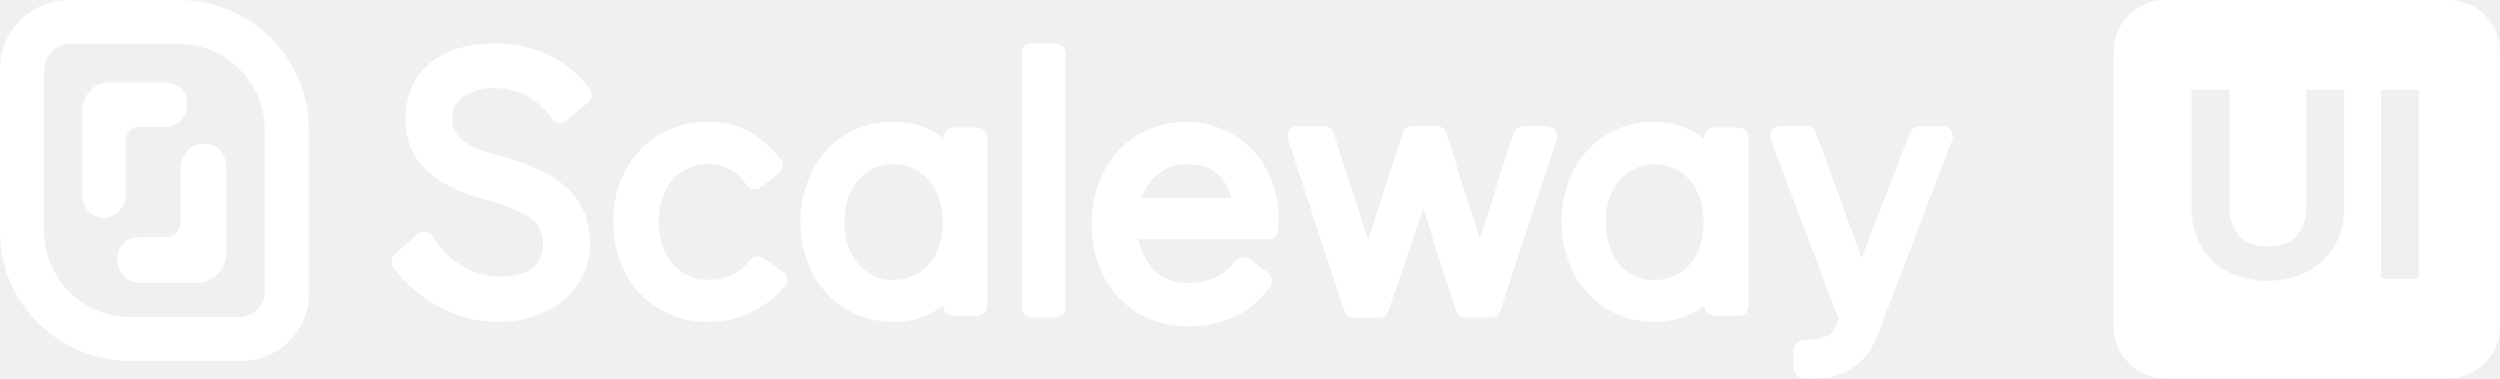
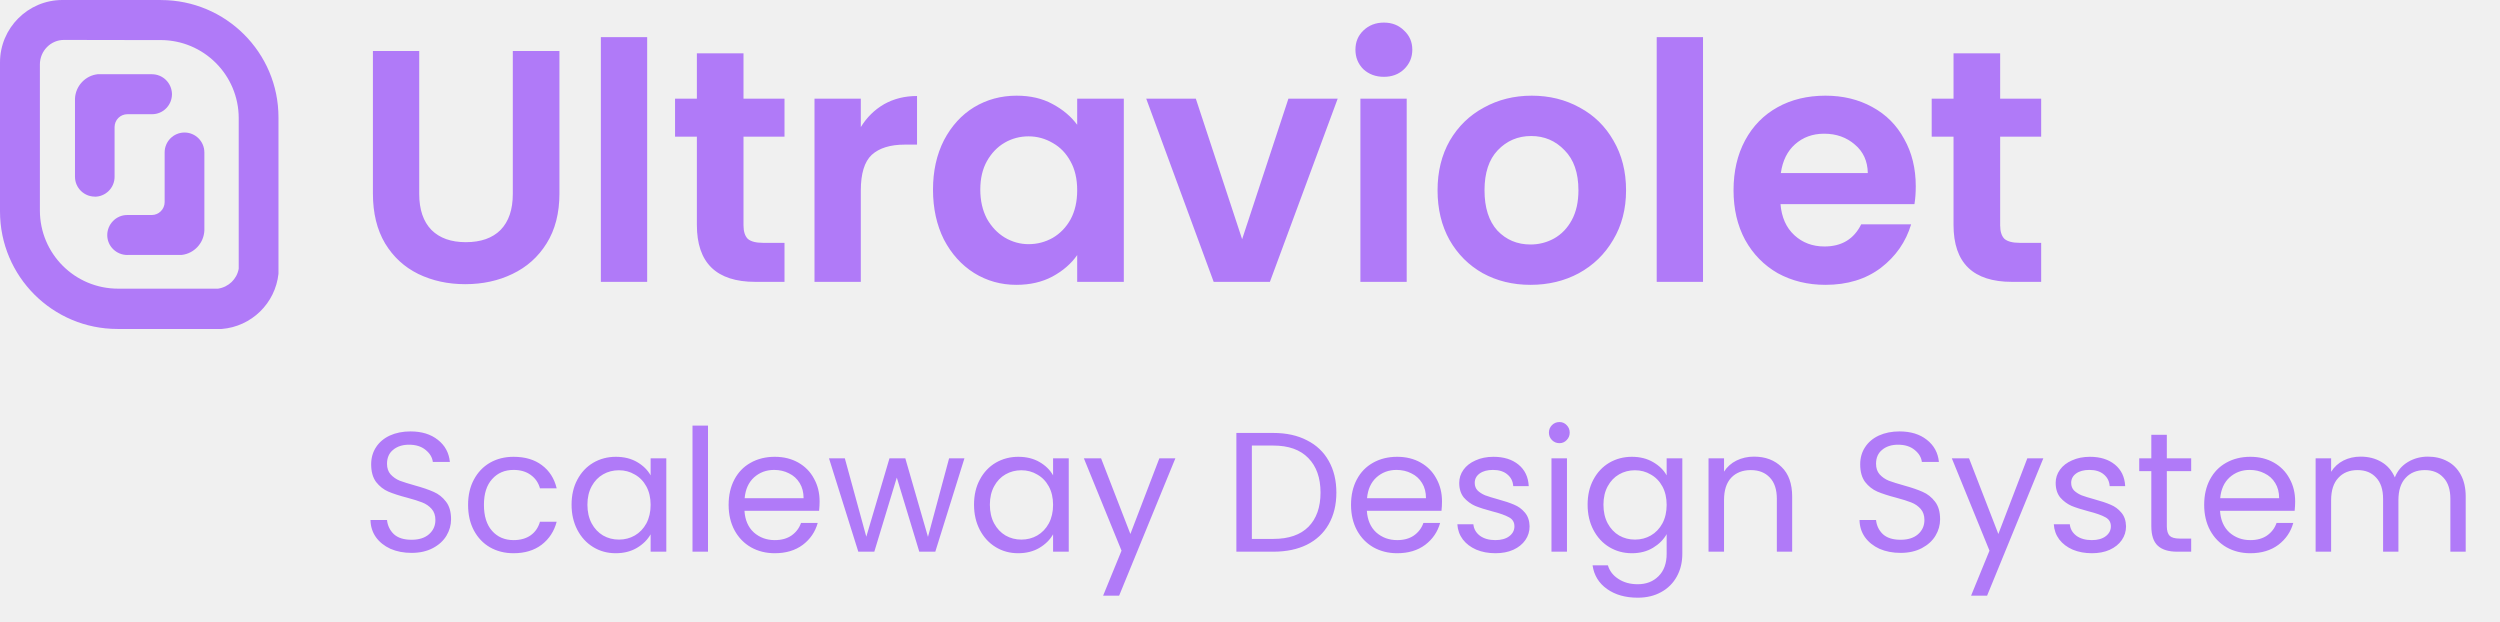
- <svg xmlns="http://www.w3.org/2000/svg" id="Layer_1" data-name="Layer 1" viewBox="0 0 627.64 95">
-   <path d="M124.75,80.79a30.52,30.52,0,0,1-14.36-3.69A33.58,33.58,0,0,1,98.8,67.15a2.39,2.39,0,0,1-.43-.84,2.29,2.29,0,0,1-.08-.94,2.41,2.41,0,0,1,.3-.89,2.11,2.11,0,0,1,.62-.71l5.54-4.93a2.37,2.37,0,0,1,1.64-.61h.41a2.53,2.53,0,0,1,1,.37,2.5,2.5,0,0,1,.76.76A22.31,22.31,0,0,0,116,66.74a18.69,18.69,0,0,0,9.64,2.67c3.69,0,6.46-.73,8.2-2.26a7,7,0,0,0,1.93-2.63,6.91,6.91,0,0,0,.53-3.21,7.33,7.33,0,0,0-.57-3.46,7.25,7.25,0,0,0-2.1-2.8q-3.22-2.46-10.46-4.62C108.93,47,101.79,40.18,101.79,30.21c0-6.15,2-11,6.15-14.35s9.44-4.93,16.21-4.93A29,29,0,0,1,148,22.21a2.55,2.55,0,0,1-.31,3.49l-5.39,4.52a2.34,2.34,0,0,1-1.65.62h-.31a2.63,2.63,0,0,1-1-.32,2.32,2.32,0,0,1-.75-.71A19.43,19.43,0,0,0,132.21,24a17.39,17.39,0,0,0-8.11-1.85,13.63,13.63,0,0,0-7.9,2.15,6.42,6.42,0,0,0-2,2.34,6.25,6.25,0,0,0-.67,3A6.7,6.7,0,0,0,116,35.14c2,1.65,5.44,3,10.35,4.2,6.68,1.86,11.91,4.31,15.7,7.5,4,3.48,6.06,8.33,6.06,14.45A17.89,17.89,0,0,1,145,71.44a19.33,19.33,0,0,1-8.33,6.88,26.63,26.63,0,0,1-11.95,2.47Z" fill="#fff" />
-   <path d="M177.91,80.8a23.08,23.08,0,0,1-12.43-3.28,22.25,22.25,0,0,1-8.5-9,26.56,26.56,0,0,1-3-12.89,25.89,25.89,0,0,1,3-12.78,22.29,22.29,0,0,1,8.5-9,24.52,24.52,0,0,1,12.32-3.28,20.5,20.5,0,0,1,10.37,2.55A28,28,0,0,1,196,40a2.48,2.48,0,0,1,.5,1.82,2.54,2.54,0,0,1-.91,1.66L191.07,47a2.88,2.88,0,0,1-1.56.52h-.41a2.48,2.48,0,0,1-.94-.34,2.63,2.63,0,0,1-.72-.69,11.06,11.06,0,0,0-4.06-3.89,11.36,11.36,0,0,0-5.47-1.43,12.88,12.88,0,0,0-6.42,1.74A11.74,11.74,0,0,0,167,48a18.86,18.86,0,0,0,0,15.34,11.83,11.83,0,0,0,4.46,5.12,10.86,10.86,0,0,0,6.42,1.73,12.34,12.34,0,0,0,6-1.18,13.8,13.8,0,0,0,4.35-3.68,2.59,2.59,0,0,1,3.42-.51l4.88,3.37a2.39,2.39,0,0,1,.68.7,2.55,2.55,0,0,1,.36.91,2.64,2.64,0,0,1,0,1,2.39,2.39,0,0,1-.4.89v0l0,0,0,0h0a24.63,24.63,0,0,1-8.3,6.54A24.25,24.25,0,0,1,177.91,80.8Z" fill="#fff" />
-   <path d="M224.45,80.8a22.53,22.53,0,0,1-20.53-12.28,29,29,0,0,1,0-25.67,22.29,22.29,0,0,1,20.33-12.27A21.48,21.48,0,0,1,234,32.82a16.85,16.85,0,0,1,2.86,1.85v-.21A2.49,2.49,0,0,1,239.28,32h6.14a2.46,2.46,0,0,1,1.72.73,2.5,2.5,0,0,1,.73,1.73h0V76.81a2.48,2.48,0,0,1-2.45,2.45h-6.13a2.48,2.48,0,0,1-2.46-2.45h0v-.1c-.92.61-1.83,1.18-2.76,1.74A19.65,19.65,0,0,1,224.45,80.8Zm-.2-39.59A11.8,11.8,0,0,0,218,43a13,13,0,0,0-4.4,5A18,18,0,0,0,212,55.63a17.08,17.08,0,0,0,1.63,7.77,11.7,11.7,0,0,0,4.4,5.12,10.21,10.21,0,0,0,6.23,1.74,13,13,0,0,0,6.44-1.74,11.74,11.74,0,0,0,4.39-5.12,19.05,19.05,0,0,0,0-15.33,12.25,12.25,0,0,0-4.39-5,10.61,10.61,0,0,0-6.44-1.84Z" fill="#fff" />
-   <path d="M259,10.92h6.06a2.48,2.48,0,0,1,1.71.74,2.56,2.56,0,0,1,.72,1.75V77.23a2.6,2.6,0,0,1-.72,1.75,2.47,2.47,0,0,1-1.71.73H259a2.45,2.45,0,0,1-1.71-.73,2.6,2.6,0,0,1-.72-1.75V13.41a2.4,2.4,0,0,1,.69-1.79,2.28,2.28,0,0,1,.8-.53A2.34,2.34,0,0,1,259,10.92Z" fill="#fff" />
-   <path d="M367.92,79.71A2.4,2.4,0,0,1,365.51,78l-8.18-25.6-8.79,25.7a2.43,2.43,0,0,1-.92,1.24,2.35,2.35,0,0,1-1.48.42h-6.21a2.38,2.38,0,0,1-2.4-1.76L323.34,35a2.54,2.54,0,0,1,.06-1.72A2.5,2.5,0,0,1,324.54,32a3.3,3.3,0,0,1,1.35-.32h6.57a2.4,2.4,0,0,1,2.4,1.77l8.6,26.75,8.72-26.78a2.57,2.57,0,0,1,2.4-1.77h6.12a2.41,2.41,0,0,1,1.51.46,2.44,2.44,0,0,1,.89,1.31l8.41,26.46L380,33.44a2.57,2.57,0,0,1,2.4-1.77h5.91a4.2,4.2,0,0,1,1,.22,2.48,2.48,0,0,1,1.33,1.26A2.54,2.54,0,0,1,390.8,35L376.72,77.94a2.55,2.55,0,0,1-2.4,1.76Z" fill="#fff" />
-   <path d="M415.49,80.8A22.57,22.57,0,0,1,395,68.52a29.13,29.13,0,0,1,0-25.67A22.24,22.24,0,0,1,415.4,30.58,20.8,20.8,0,0,1,425,33a17.77,17.77,0,0,1,2.85,1.84v-.2A2.58,2.58,0,0,1,430.29,32h6.23A2.49,2.49,0,0,1,439,34.49V76.84a2.54,2.54,0,0,1-.73,1.72,2.48,2.48,0,0,1-1.72.72H430.4a2.49,2.49,0,0,1-1.73-.72,2.53,2.53,0,0,1-.72-1.72v-.11a28.5,28.5,0,0,1-2.76,1.75A20.44,20.44,0,0,1,415.49,80.8Zm-.09-39.59A11.83,11.83,0,0,0,409.17,43a13.07,13.07,0,0,0-4.39,5,16.54,16.54,0,0,0-1.63,7.67,17.18,17.18,0,0,0,1.63,7.77,11.81,11.81,0,0,0,4.39,5.12,10.23,10.23,0,0,0,6.23,1.74,12.22,12.22,0,0,0,6.32-1.74,11.74,11.74,0,0,0,4.39-5.12,19.05,19.05,0,0,0,0-15.33,11.61,11.61,0,0,0-4.39-5,10.26,10.26,0,0,0-6.32-1.84Z" fill="#fff" />
-   <path d="M313.83,65.08a2.78,2.78,0,0,0-2-.48,2.82,2.82,0,0,0-1.77,1A14.7,14.7,0,0,1,306,69.24a16.07,16.07,0,0,1-7.9,1.78,10.77,10.77,0,0,1-4.85-.86,11.1,11.1,0,0,1-4-2.89,16.14,16.14,0,0,1-3.44-7.22h32.59a2.48,2.48,0,0,0,1.7-.66,2.52,2.52,0,0,0,.8-1.64,25.9,25.9,0,0,0,.1-2.92,25.18,25.18,0,0,0-3-12.23,22.7,22.7,0,0,0-20.19-12,23.92,23.92,0,0,0-12.28,3.35,22.39,22.39,0,0,0-8.45,9.2,28.73,28.73,0,0,0-3,13.06,27.71,27.71,0,0,0,3,13.17,23.41,23.41,0,0,0,8.54,9.2,24.75,24.75,0,0,0,12.48,3.34,26.65,26.65,0,0,0,13-3,25.23,25.23,0,0,0,7.59-6.59,2.78,2.78,0,0,0,.49-1,2.9,2.9,0,0,0,.07-1.1,3,3,0,0,0-.35-1,2.91,2.91,0,0,0-.73-.83.13.13,0,0,1-.08,0,.11.11,0,0,1,0-.08ZM290,44.39a10.77,10.77,0,0,1,8-3.13c3.43,0,6.13.82,8,2.71a12,12,0,0,1,3.13,5.75H286.53A13.75,13.75,0,0,1,290,44.39Z" fill="#fff" />
-   <path d="M489.91,32.74A2.79,2.79,0,0,0,489,32a2.72,2.72,0,0,0-1.15-.29h-5.91a2.55,2.55,0,0,0-1.46.46,2.63,2.63,0,0,0-1,1.21L467.39,64.74,455.87,33.22a2.6,2.6,0,0,0-1-1.13,2.55,2.55,0,0,0-1.44-.42h-6.53a2.37,2.37,0,0,0-1.19.3,2.44,2.44,0,0,0-.88.84,2.4,2.4,0,0,0-.42,1.18,2.52,2.52,0,0,0,.2,1.24L461.54,80a6.67,6.67,0,0,1-2.49,4.16c-1.55,1-4.56,1.15-6.22,1.21a2.72,2.72,0,0,0-2.59,2.7v4.26a2.64,2.64,0,0,0,.2,1,2.62,2.62,0,0,0,1.46,1.46,2.62,2.62,0,0,0,1,.2h0c2.59,0,6.85.21,10.18-1.46,6.83-3.62,7.77-8.11,9.74-13.2L490.17,35a3,3,0,0,0,.1-1.15A3,3,0,0,0,489.91,32.74Z" fill="#fff" />
-   <path d="M35.14,71a5.58,5.58,0,0,1-4-1.65,5.76,5.76,0,0,1,0-8.06,5.59,5.59,0,0,1,4-1.7H42a3.62,3.62,0,0,0,2.58-1.08,3.72,3.72,0,0,0,1.06-2.61V41.7a5.73,5.73,0,0,1,1.64-4,5.53,5.53,0,0,1,7.9,0,5.76,5.76,0,0,1,1.63,4V64a7.46,7.46,0,0,1-1.94,4.64A7.24,7.24,0,0,1,50.41,71H35.14Z" fill="#fff" />
-   <path d="M34.74,69.88h15a6.8,6.8,0,0,0,4.15-2.09,6.68,6.68,0,0,0,1.81-4.24V42.24a5.09,5.09,0,0,0-1.52-3.62,5.26,5.26,0,0,0-7.34,0,5.09,5.09,0,0,0-1.52,3.62V55.77a3.75,3.75,0,0,1-1.14,2.69,3.94,3.94,0,0,1-2.73,1.13H34.67A5.26,5.26,0,0,0,31,61.1a5.1,5.1,0,0,0-1.53,3.61v.07A5.18,5.18,0,0,0,31,68.41a5.29,5.29,0,0,0,3.7,1.47Z" fill="#fff" />
-   <path d="M26.11,54.6A5.29,5.29,0,0,1,22.32,53a5.53,5.53,0,0,1-1.57-3.88V27.48A7.19,7.19,0,0,1,22.61,23a6.92,6.92,0,0,1,4.24-2.23H41.52a5.37,5.37,0,0,1,3.81,1.6,5.6,5.6,0,0,1,.08,7.8,5.39,5.39,0,0,1-1.75,1.21,5.27,5.27,0,0,1-2.07.44H35a3.45,3.45,0,0,0-2.47,1,3.64,3.64,0,0,0-1,2.54V49.11A5.59,5.59,0,0,1,29.89,53a5.31,5.31,0,0,1-3.78,1.61Z" fill="#fff" />
-   <path d="M41.69,20.75h-15a6.76,6.76,0,0,0-4.16,2.14,7,7,0,0,0-1.81,4.36V49.1a5.43,5.43,0,0,0,.32,2.08A5.34,5.34,0,0,0,22.18,53a5,5,0,0,0,1.71,1.2,5.08,5.08,0,0,0,4.09,0A5,5,0,0,0,29.69,53a5.34,5.34,0,0,0,1.11-1.79,5.43,5.43,0,0,0,.32-2.08V35.21a3.89,3.89,0,0,1,.29-1.5,4,4,0,0,1,.84-1.27,3.81,3.81,0,0,1,1.26-.84A3.76,3.76,0,0,1,35,31.31h6.78a5.17,5.17,0,0,0,3.66-1.55A5.26,5.26,0,0,0,47,26.06V26a5.35,5.35,0,0,0-1.57-3.7,5.22,5.22,0,0,0-3.69-1.54Z" fill="#fff" />
-   <path d="M44.68,11a21.87,21.87,0,0,1,15.43,6.33,21.48,21.48,0,0,1,4.71,7,21.14,21.14,0,0,1,1.63,8.27V74.09a6.74,6.74,0,0,1-5.76,5.5H32.85A21.9,21.9,0,0,1,24.51,78,21.67,21.67,0,0,1,12.73,66.29,21.22,21.22,0,0,1,11.07,58V17.74A6.72,6.72,0,0,1,13,13a6.86,6.86,0,0,1,4.76-2Zm.1-11H17.36A17.49,17.49,0,0,0,5.09,5.05,17.07,17.07,0,0,0,0,17.2V58.25A32.15,32.15,0,0,0,9.6,81.16a32.55,32.55,0,0,0,10.63,7,33,33,0,0,0,12.54,2.45h29a17.32,17.32,0,0,0,10.65-4.79,17,17,0,0,0,5.12-10.41h0V32.33A32.12,32.12,0,0,0,67.92,9.45a32.59,32.59,0,0,0-10.62-7A33,33,0,0,0,44.78,0Z" fill="#fff" />
-   <path d="M543.64,0a13,13,0,0,0-13,13V82a13,13,0,0,0,13,13h71a13,13,0,0,0,13-13V13a13,13,0,0,0-13-13Zm16.08,51.91V22.54H550.2v29.3a19.67,19.67,0,0,0,2.52,10.27,16.1,16.1,0,0,0,6.8,6.26,21.92,21.92,0,0,0,9.65,2.11,22.15,22.15,0,0,0,9.73-2.11,16.43,16.43,0,0,0,7-6.26,18.88,18.88,0,0,0,2.65-10.27V22.54H579V51.91q0,4.83-2.51,7.41t-7.14,2.52a9.53,9.53,0,0,1-7.07-2.52Q559.72,56.74,559.72,51.91ZM607.27,70V22.54h-9.52V70Z" fill="#fff" fill-rule="evenodd" />
+ <svg xmlns="http://www.w3.org/2000/svg" width="511" height="127" viewBox="0 0 511 127" fill="none">
+   <g clip-path="url(#clip0_4827_105819)">
+     <path d="M26.033 52.121C23.768 52.121 21.922 50.301 21.922 48.062C21.922 45.824 23.742 43.951 25.981 43.951H31.006C32.461 43.951 33.654 42.767 33.654 41.303V31.147C33.654 28.909 35.475 27.088 37.713 27.088C39.952 27.088 41.772 28.909 41.772 31.147V47.13C41.659 49.691 39.673 51.825 37.156 52.104H26.05L26.033 52.121Z" fill="#B07AF8" />
+     <path d="M19.387 40.188C17.148 40.188 15.328 38.368 15.328 36.129V20.146C15.441 17.586 17.427 15.452 19.953 15.173H31.041C33.288 15.173 35.1 16.95 35.152 19.223C35.152 21.514 33.332 23.343 31.093 23.343H26.068C24.587 23.343 23.42 24.51 23.42 25.991V36.147C23.42 38.385 21.599 40.206 19.361 40.206H19.37L19.387 40.188Z" fill="#B07AF8" />
+     <path d="M32.811 8.188C41.652 8.188 48.794 15.33 48.794 24.171V54.926C48.42 57.043 46.73 58.68 44.561 59.002H24.136C15.295 59.002 8.153 51.86 8.153 43.019V13.17C8.153 10.417 10.365 8.161 13.065 8.161L32.811 8.196V8.188ZM32.898 0H12.752C5.731 0 0 5.723 0 12.752V43.211C0 56.494 10.748 67.242 24.031 67.242H45.31C51.407 66.754 56.267 62.007 56.921 55.954V23.988C56.921 10.757 46.172 0.009 32.889 0.009H32.898V0Z" fill="#B07AF8" />
+     <path d="M84.119 113.01C82.517 113.01 81.078 112.731 79.801 112.174C78.548 111.594 77.561 110.804 76.841 109.806C76.122 108.785 75.75 107.612 75.727 106.289H79.105C79.221 107.427 79.685 108.39 80.498 109.179C81.334 109.945 82.541 110.329 84.119 110.329C85.628 110.329 86.812 109.957 87.671 109.214C88.553 108.448 88.995 107.473 88.995 106.289C88.995 105.361 88.739 104.606 88.228 104.026C87.718 103.445 87.079 103.004 86.313 102.702C85.547 102.401 84.514 102.076 83.214 101.727C81.612 101.309 80.324 100.892 79.349 100.474C78.397 100.056 77.573 99.406 76.876 98.524C76.203 97.618 75.866 96.411 75.866 94.902C75.866 93.579 76.203 92.406 76.876 91.385C77.549 90.364 78.49 89.574 79.697 89.017C80.927 88.46 82.332 88.181 83.91 88.181C86.186 88.181 88.043 88.75 89.482 89.888C90.945 91.025 91.769 92.534 91.954 94.415H88.472C88.356 93.486 87.868 92.674 87.01 91.977C86.151 91.257 85.013 90.897 83.597 90.897C82.274 90.897 81.194 91.246 80.359 91.942C79.523 92.615 79.105 93.567 79.105 94.798C79.105 95.68 79.349 96.4 79.836 96.957C80.347 97.514 80.962 97.943 81.682 98.245C82.425 98.524 83.458 98.849 84.781 99.22C86.383 99.661 87.671 100.102 88.646 100.543C89.621 100.961 90.457 101.623 91.153 102.528C91.85 103.41 92.198 104.618 92.198 106.15C92.198 107.334 91.885 108.448 91.258 109.493C90.631 110.537 89.703 111.385 88.472 112.035C87.242 112.685 85.791 113.01 84.119 113.01ZM95.677 103.19C95.677 101.217 96.072 99.499 96.861 98.036C97.651 96.55 98.742 95.401 100.135 94.589C101.551 93.776 103.164 93.37 104.975 93.37C107.32 93.37 109.247 93.939 110.756 95.076C112.288 96.214 113.298 97.792 113.785 99.812H110.373C110.048 98.651 109.409 97.734 108.457 97.061C107.529 96.388 106.368 96.051 104.975 96.051C103.164 96.051 101.702 96.678 100.587 97.932C99.473 99.162 98.916 100.915 98.916 103.19C98.916 105.488 99.473 107.264 100.587 108.518C101.702 109.771 103.164 110.398 104.975 110.398C106.368 110.398 107.529 110.073 108.457 109.423C109.386 108.773 110.024 107.845 110.373 106.637H113.785C113.274 108.587 112.253 110.154 110.721 111.338C109.189 112.499 107.273 113.08 104.975 113.08C103.164 113.08 101.551 112.673 100.135 111.861C98.742 111.048 97.651 109.899 96.861 108.413C96.072 106.928 95.677 105.186 95.677 103.19ZM116.829 103.155C116.829 101.205 117.224 99.499 118.013 98.036C118.803 96.55 119.882 95.401 121.252 94.589C122.645 93.776 124.189 93.37 125.883 93.37C127.555 93.37 129.006 93.73 130.236 94.449C131.467 95.169 132.384 96.075 132.987 97.166V93.683H136.191V112.766H132.987V109.214C132.36 110.329 131.42 111.257 130.166 112C128.936 112.72 127.497 113.08 125.848 113.08C124.154 113.08 122.622 112.662 121.252 111.826C119.882 110.99 118.803 109.818 118.013 108.309C117.224 106.8 116.829 105.082 116.829 103.155ZM132.987 103.19C132.987 101.751 132.697 100.497 132.117 99.429C131.536 98.361 130.747 97.549 129.749 96.992C128.774 96.411 127.694 96.121 126.51 96.121C125.326 96.121 124.247 96.4 123.272 96.957C122.297 97.514 121.519 98.326 120.938 99.394C120.358 100.462 120.068 101.716 120.068 103.155C120.068 104.618 120.358 105.894 120.938 106.986C121.519 108.053 122.297 108.878 123.272 109.458C124.247 110.015 125.326 110.294 126.51 110.294C127.694 110.294 128.774 110.015 129.749 109.458C130.747 108.878 131.536 108.053 132.117 106.986C132.697 105.894 132.987 104.629 132.987 103.19ZM144.715 86.997V112.766H141.546V86.997H144.715ZM167.527 102.493C167.527 103.097 167.492 103.735 167.422 104.409H152.17C152.286 106.289 152.924 107.763 154.085 108.831C155.269 109.876 156.697 110.398 158.368 110.398C159.738 110.398 160.876 110.085 161.781 109.458C162.71 108.808 163.36 107.949 163.731 106.881H167.144C166.633 108.715 165.611 110.212 164.079 111.373C162.547 112.511 160.643 113.08 158.368 113.08C156.558 113.08 154.933 112.673 153.493 111.861C152.077 111.048 150.963 109.899 150.15 108.413C149.338 106.904 148.931 105.163 148.931 103.19C148.931 101.217 149.326 99.487 150.115 98.001C150.905 96.516 152.007 95.378 153.424 94.589C154.863 93.776 156.511 93.37 158.368 93.37C160.179 93.37 161.781 93.765 163.174 94.554C164.567 95.343 165.635 96.434 166.378 97.827C167.144 99.197 167.527 100.752 167.527 102.493ZM164.253 101.832C164.253 100.625 163.986 99.592 163.452 98.733C162.919 97.85 162.187 97.189 161.259 96.748C160.353 96.283 159.343 96.051 158.229 96.051C156.627 96.051 155.258 96.562 154.12 97.584C153.006 98.605 152.367 100.021 152.205 101.832H164.253ZM197.13 93.683L191.175 112.766H187.902L183.305 97.618L178.709 112.766H175.436L169.446 93.683H172.685L177.072 109.702L181.808 93.683H185.047L189.678 109.737L193.996 93.683H197.13ZM199.091 103.155C199.091 101.205 199.486 99.499 200.275 98.036C201.064 96.55 202.144 95.401 203.513 94.589C204.906 93.776 206.45 93.37 208.145 93.37C209.816 93.37 211.267 93.73 212.498 94.449C213.728 95.169 214.645 96.075 215.249 97.166V93.683H218.452V112.766H215.249V109.214C214.622 110.329 213.682 111.257 212.428 112C211.198 112.72 209.758 113.08 208.11 113.08C206.415 113.08 204.883 112.662 203.513 111.826C202.144 110.99 201.064 109.818 200.275 108.309C199.486 106.8 199.091 105.082 199.091 103.155ZM215.249 103.19C215.249 101.751 214.958 100.497 214.378 99.429C213.798 98.361 213.008 97.549 212.01 96.992C211.035 96.411 209.956 96.121 208.772 96.121C207.588 96.121 206.508 96.4 205.533 96.957C204.558 97.514 203.78 98.326 203.2 99.394C202.62 100.462 202.329 101.716 202.329 103.155C202.329 104.618 202.62 105.894 203.2 106.986C203.78 108.053 204.558 108.878 205.533 109.458C206.508 110.015 207.588 110.294 208.772 110.294C209.956 110.294 211.035 110.015 212.01 109.458C213.008 108.878 213.798 108.053 214.378 106.986C214.958 105.894 215.249 104.629 215.249 103.19ZM240.244 93.683L228.752 121.75H225.479L229.24 112.557L221.544 93.683H225.061L231.05 109.145L236.97 93.683H240.244ZM260.269 88.495C262.916 88.495 265.203 88.994 267.129 89.992C269.079 90.967 270.565 92.372 271.587 94.206C272.631 96.04 273.154 98.199 273.154 100.683C273.154 103.167 272.631 105.326 271.587 107.16C270.565 108.97 269.079 110.363 267.129 111.338C265.203 112.29 262.916 112.766 260.269 112.766H252.713V88.495H260.269ZM260.269 110.154C263.403 110.154 265.795 109.33 267.443 107.682C269.091 106.011 269.915 103.677 269.915 100.683C269.915 97.665 269.079 95.308 267.408 93.614C265.76 91.919 263.38 91.072 260.269 91.072H255.882V110.154H260.269ZM294.745 102.493C294.745 103.097 294.71 103.735 294.64 104.409H279.388C279.504 106.289 280.143 107.763 281.303 108.831C282.487 109.876 283.915 110.398 285.586 110.398C286.956 110.398 288.094 110.085 288.999 109.458C289.928 108.808 290.578 107.949 290.949 106.881H294.362C293.851 108.715 292.83 110.212 291.297 111.373C289.765 112.511 287.862 113.08 285.586 113.08C283.776 113.08 282.151 112.673 280.711 111.861C279.295 111.048 278.181 109.899 277.368 108.413C276.556 106.904 276.15 105.163 276.15 103.19C276.15 101.217 276.544 99.487 277.333 98.001C278.123 96.516 279.226 95.378 280.642 94.589C282.081 93.776 283.729 93.37 285.586 93.37C287.397 93.37 288.999 93.765 290.392 94.554C291.785 95.343 292.853 96.434 293.596 97.827C294.362 99.197 294.745 100.752 294.745 102.493ZM291.471 101.832C291.471 100.625 291.204 99.592 290.671 98.733C290.137 97.85 289.405 97.189 288.477 96.748C287.571 96.283 286.561 96.051 285.447 96.051C283.845 96.051 282.476 96.562 281.338 97.584C280.224 98.605 279.585 100.021 279.423 101.832H291.471ZM305.683 113.08C304.221 113.08 302.909 112.836 301.748 112.348C300.587 111.838 299.67 111.141 298.997 110.259C298.324 109.354 297.953 108.32 297.883 107.16H301.156C301.249 108.111 301.69 108.889 302.479 109.493C303.292 110.096 304.348 110.398 305.648 110.398C306.855 110.398 307.807 110.131 308.504 109.597C309.2 109.063 309.548 108.39 309.548 107.578C309.548 106.742 309.177 106.127 308.434 105.732C307.691 105.314 306.542 104.908 304.987 104.513C303.571 104.142 302.41 103.77 301.504 103.399C300.622 103.004 299.856 102.435 299.206 101.693C298.579 100.926 298.266 99.928 298.266 98.698C298.266 97.723 298.556 96.829 299.136 96.016C299.717 95.204 300.541 94.566 301.609 94.101C302.677 93.614 303.896 93.37 305.265 93.37C307.378 93.37 309.084 93.904 310.384 94.972C311.684 96.04 312.381 97.502 312.474 99.359H309.305C309.235 98.361 308.829 97.56 308.086 96.957C307.366 96.353 306.391 96.051 305.161 96.051C304.023 96.051 303.118 96.295 302.445 96.782C301.771 97.27 301.435 97.909 301.435 98.698C301.435 99.325 301.632 99.847 302.027 100.265C302.445 100.659 302.955 100.984 303.559 101.24C304.186 101.472 305.045 101.739 306.136 102.041C307.506 102.412 308.62 102.784 309.479 103.155C310.338 103.503 311.069 104.037 311.673 104.757C312.299 105.477 312.624 106.417 312.648 107.578C312.648 108.622 312.357 109.562 311.777 110.398C311.197 111.234 310.373 111.896 309.305 112.383C308.26 112.847 307.053 113.08 305.683 113.08ZM318.758 90.584C318.154 90.584 317.643 90.375 317.225 89.957C316.808 89.54 316.599 89.029 316.599 88.425C316.599 87.822 316.808 87.311 317.225 86.893C317.643 86.475 318.154 86.266 318.758 86.266C319.338 86.266 319.826 86.475 320.22 86.893C320.638 87.311 320.847 87.822 320.847 88.425C320.847 89.029 320.638 89.54 320.22 89.957C319.826 90.375 319.338 90.584 318.758 90.584ZM320.29 93.683V112.766H317.121V93.683H320.29ZM333.561 93.37C335.209 93.37 336.648 93.73 337.879 94.449C339.132 95.169 340.061 96.075 340.664 97.166V93.683H343.868V113.184C343.868 114.925 343.497 116.469 342.754 117.815C342.011 119.185 340.943 120.253 339.55 121.019C338.18 121.785 336.578 122.168 334.744 122.168C332.237 122.168 330.148 121.576 328.476 120.392C326.805 119.208 325.818 117.595 325.517 115.552H328.651C328.999 116.713 329.718 117.641 330.81 118.338C331.901 119.057 333.212 119.417 334.744 119.417C336.486 119.417 337.902 118.872 338.993 117.781C340.107 116.689 340.664 115.157 340.664 113.184V109.179C340.038 110.294 339.109 111.222 337.879 111.965C336.648 112.708 335.209 113.08 333.561 113.08C331.866 113.08 330.322 112.662 328.929 111.826C327.559 110.99 326.48 109.818 325.691 108.309C324.901 106.8 324.507 105.082 324.507 103.155C324.507 101.205 324.901 99.499 325.691 98.036C326.48 96.55 327.559 95.401 328.929 94.589C330.322 93.776 331.866 93.37 333.561 93.37ZM340.664 103.19C340.664 101.751 340.374 100.497 339.794 99.429C339.213 98.361 338.424 97.549 337.426 96.992C336.451 96.411 335.371 96.121 334.187 96.121C333.003 96.121 331.924 96.4 330.949 96.957C329.974 97.514 329.196 98.326 328.616 99.394C328.035 100.462 327.745 101.716 327.745 103.155C327.745 104.618 328.035 105.894 328.616 106.986C329.196 108.053 329.974 108.878 330.949 109.458C331.924 110.015 333.003 110.294 334.187 110.294C335.371 110.294 336.451 110.015 337.426 109.458C338.424 108.878 339.213 108.053 339.794 106.986C340.374 105.894 340.664 104.629 340.664 103.19ZM358.521 93.335C360.842 93.335 362.723 94.043 364.162 95.459C365.601 96.852 366.321 98.872 366.321 101.518V112.766H363.187V101.971C363.187 100.067 362.711 98.617 361.759 97.618C360.807 96.597 359.507 96.086 357.859 96.086C356.188 96.086 354.853 96.608 353.854 97.653C352.879 98.698 352.392 100.218 352.392 102.215V112.766H349.223V93.683H352.392V96.4C353.019 95.424 353.866 94.67 354.934 94.136C356.025 93.602 357.221 93.335 358.521 93.335ZM388.477 113.01C386.875 113.01 385.436 112.731 384.159 112.174C382.905 111.594 381.919 110.804 381.199 109.806C380.479 108.785 380.108 107.612 380.085 106.289H383.462C383.578 107.427 384.043 108.39 384.855 109.179C385.691 109.945 386.898 110.329 388.477 110.329C389.986 110.329 391.17 109.957 392.029 109.214C392.911 108.448 393.352 107.473 393.352 106.289C393.352 105.361 393.097 104.606 392.586 104.026C392.075 103.445 391.437 103.004 390.671 102.702C389.905 102.401 388.871 102.076 387.571 101.727C385.97 101.309 384.681 100.892 383.706 100.474C382.754 100.056 381.93 99.406 381.234 98.524C380.56 97.618 380.224 96.411 380.224 94.902C380.224 93.579 380.56 92.406 381.234 91.385C381.907 90.364 382.847 89.574 384.054 89.017C385.285 88.46 386.689 88.181 388.268 88.181C390.543 88.181 392.4 88.75 393.84 89.888C395.302 91.025 396.126 92.534 396.312 94.415H392.83C392.714 93.486 392.226 92.674 391.367 91.977C390.508 91.257 389.371 90.897 387.954 90.897C386.631 90.897 385.552 91.246 384.716 91.942C383.88 92.615 383.462 93.567 383.462 94.798C383.462 95.68 383.706 96.4 384.194 96.957C384.704 97.514 385.32 97.943 386.039 98.245C386.782 98.524 387.815 98.849 389.138 99.22C390.74 99.661 392.029 100.102 393.004 100.543C393.979 100.961 394.815 101.623 395.511 102.528C396.207 103.41 396.556 104.618 396.556 106.15C396.556 107.334 396.242 108.448 395.615 109.493C394.989 110.537 394.06 111.385 392.83 112.035C391.599 112.685 390.148 113.01 388.477 113.01ZM417.655 93.683L406.164 121.75H402.89L406.651 112.557L398.955 93.683H402.472L408.462 109.145L414.382 93.683H417.655ZM427.596 113.08C426.134 113.08 424.822 112.836 423.661 112.348C422.5 111.838 421.583 111.141 420.91 110.259C420.237 109.354 419.866 108.32 419.796 107.16H423.069C423.162 108.111 423.603 108.889 424.392 109.493C425.205 110.096 426.261 110.398 427.561 110.398C428.769 110.398 429.72 110.131 430.417 109.597C431.113 109.063 431.461 108.39 431.461 107.578C431.461 106.742 431.09 106.127 430.347 105.732C429.604 105.314 428.455 104.908 426.9 104.513C425.484 104.142 424.323 103.77 423.417 103.399C422.535 103.004 421.769 102.435 421.119 101.693C420.492 100.926 420.179 99.928 420.179 98.698C420.179 97.723 420.469 96.829 421.05 96.016C421.63 95.204 422.454 94.566 423.522 94.101C424.59 93.614 425.809 93.37 427.178 93.37C429.291 93.37 430.997 93.904 432.297 94.972C433.597 96.04 434.294 97.502 434.387 99.359H431.218C431.148 98.361 430.742 97.56 429.999 96.957C429.279 96.353 428.304 96.051 427.074 96.051C425.936 96.051 425.031 96.295 424.358 96.782C423.684 97.27 423.348 97.909 423.348 98.698C423.348 99.325 423.545 99.847 423.94 100.265C424.358 100.659 424.868 100.984 425.472 101.24C426.099 101.472 426.958 101.739 428.049 102.041C429.419 102.412 430.533 102.784 431.392 103.155C432.251 103.503 432.982 104.037 433.586 104.757C434.212 105.477 434.537 106.417 434.561 107.578C434.561 108.622 434.27 109.562 433.69 110.398C433.11 111.234 432.286 111.896 431.218 112.383C430.173 112.847 428.966 113.08 427.596 113.08ZM442.899 96.295V107.543C442.899 108.471 443.097 109.133 443.491 109.528C443.886 109.899 444.571 110.085 445.546 110.085H447.879V112.766H445.024C443.259 112.766 441.936 112.36 441.054 111.547C440.172 110.735 439.73 109.4 439.73 107.543V96.295H437.258V93.683H439.73V88.878H442.899V93.683H447.879V96.295H442.899ZM469.13 102.493C469.13 103.097 469.095 103.735 469.025 104.409H453.773C453.889 106.289 454.527 107.763 455.688 108.831C456.872 109.876 458.3 110.398 459.971 110.398C461.341 110.398 462.479 110.085 463.384 109.458C464.313 108.808 464.963 107.949 465.334 106.881H468.747C468.236 108.715 467.214 110.212 465.682 111.373C464.15 112.511 462.246 113.08 459.971 113.08C458.161 113.08 456.536 112.673 455.096 111.861C453.68 111.048 452.566 109.899 451.753 108.413C450.941 106.904 450.534 105.163 450.534 103.19C450.534 101.217 450.929 99.487 451.718 98.001C452.508 96.516 453.61 95.378 455.027 94.589C456.466 93.776 458.114 93.37 459.971 93.37C461.782 93.37 463.384 93.765 464.777 94.554C466.17 95.343 467.238 96.434 467.981 97.827C468.747 99.197 469.13 100.752 469.13 102.493ZM465.856 101.832C465.856 100.625 465.589 99.592 465.055 98.733C464.522 97.85 463.79 97.189 462.862 96.748C461.956 96.283 460.946 96.051 459.832 96.051C458.23 96.051 456.861 96.562 455.723 97.584C454.609 98.605 453.97 100.021 453.808 101.832H465.856ZM496.261 93.335C497.746 93.335 499.07 93.648 500.23 94.275C501.391 94.879 502.308 95.796 502.981 97.026C503.655 98.257 503.991 99.754 503.991 101.518V112.766H500.857V101.971C500.857 100.067 500.381 98.617 499.429 97.618C498.501 96.597 497.236 96.086 495.634 96.086C493.986 96.086 492.674 96.62 491.699 97.688C490.724 98.733 490.236 100.253 490.236 102.25V112.766H487.102V101.971C487.102 100.067 486.626 98.617 485.675 97.618C484.746 96.597 483.481 96.086 481.879 96.086C480.231 96.086 478.919 96.62 477.944 97.688C476.969 98.733 476.481 100.253 476.481 102.25V112.766H473.313V93.683H476.481V96.434C477.108 95.436 477.944 94.67 478.989 94.136C480.056 93.602 481.229 93.335 482.506 93.335C484.108 93.335 485.524 93.695 486.754 94.415C487.984 95.134 488.901 96.191 489.505 97.584C490.039 96.237 490.921 95.192 492.152 94.449C493.382 93.707 494.752 93.335 496.261 93.335Z" fill="#B07AF8" />
+     <path d="M85.688 10.43V39.632C85.688 42.832 86.522 45.288 88.189 47C89.856 48.667 92.2 49.501 95.219 49.501C98.283 49.501 100.649 48.667 102.317 47C103.984 45.288 104.818 42.832 104.818 39.632V10.43H114.349V39.565C114.349 43.575 113.47 46.978 111.713 49.772C110 52.52 107.679 54.593 104.75 55.99C101.866 57.388 98.644 58.086 95.084 58.086C91.569 58.086 88.369 57.388 85.485 55.99C82.646 54.593 80.393 52.52 78.725 49.772C77.058 46.978 76.224 43.575 76.224 39.565V10.43H85.688ZM132.28 7.591V57.613H122.816V7.591H132.28ZM151.972 27.938V46.054C151.972 47.316 152.265 48.239 152.851 48.825C153.482 49.366 154.518 49.636 155.96 49.636H160.354V57.613H154.406C146.429 57.613 142.441 53.737 142.441 45.986V27.938H137.98V20.164H142.441V10.903H151.972V20.164H160.354V27.938H151.972ZM175.949 25.977C177.165 23.995 178.743 22.44 180.68 21.313C182.663 20.187 184.916 19.623 187.44 19.623V29.56H184.939C181.965 29.56 179.711 30.259 178.179 31.656C176.692 33.053 175.949 35.486 175.949 38.956V57.613H166.485V20.164H175.949V25.977ZM190.705 38.753C190.705 34.968 191.448 31.611 192.935 28.681C194.468 25.752 196.518 23.499 199.087 21.922C201.7 20.344 204.607 19.556 207.807 19.556C210.601 19.556 213.034 20.119 215.107 21.246C217.225 22.372 218.915 23.792 220.177 25.504V20.164H229.708V57.613H220.177V52.138C218.96 53.895 217.27 55.36 215.107 56.531C212.989 57.658 210.533 58.221 207.739 58.221C204.585 58.221 201.7 57.41 199.087 55.788C196.518 54.165 194.468 51.89 192.935 48.96C191.448 45.986 190.705 42.584 190.705 38.753ZM220.177 38.889C220.177 36.59 219.726 34.63 218.825 33.008C217.924 31.34 216.707 30.078 215.175 29.222C213.643 28.321 211.998 27.87 210.24 27.87C208.483 27.87 206.86 28.298 205.373 29.155C203.886 30.011 202.669 31.273 201.723 32.94C200.822 34.562 200.371 36.5 200.371 38.753C200.371 41.007 200.822 42.989 201.723 44.702C202.669 46.369 203.886 47.654 205.373 48.555C206.905 49.456 208.528 49.907 210.24 49.907C211.998 49.907 213.643 49.479 215.175 48.622C216.707 47.721 217.924 46.459 218.825 44.837C219.726 43.17 220.177 41.187 220.177 38.889ZM253.89 48.893L263.353 20.164H273.425L259.568 57.613H248.076L234.287 20.164H244.426L253.89 48.893ZM282.864 15.703C281.197 15.703 279.8 15.185 278.673 14.148C277.591 13.066 277.051 11.737 277.051 10.16C277.051 8.583 277.591 7.276 278.673 6.239C279.8 5.158 281.197 4.617 282.864 4.617C284.531 4.617 285.906 5.158 286.987 6.239C288.114 7.276 288.677 8.583 288.677 10.16C288.677 11.737 288.114 13.066 286.987 14.148C285.906 15.185 284.531 15.703 282.864 15.703ZM287.528 20.164V57.613H278.065V20.164H287.528ZM312.831 58.221C309.226 58.221 305.981 57.432 303.097 55.855C300.213 54.233 297.937 51.957 296.27 49.028C294.647 46.099 293.836 42.719 293.836 38.889C293.836 35.058 294.67 31.678 296.337 28.749C298.05 25.82 300.371 23.567 303.3 21.989C306.229 20.367 309.496 19.556 313.101 19.556C316.706 19.556 319.974 20.367 322.903 21.989C325.832 23.567 328.13 25.82 329.798 28.749C331.51 31.678 332.366 35.058 332.366 38.889C332.366 42.719 331.488 46.099 329.73 49.028C328.018 51.957 325.674 54.233 322.7 55.855C319.771 57.432 316.481 58.221 312.831 58.221ZM312.831 49.974C314.543 49.974 316.143 49.569 317.63 48.758C319.163 47.901 320.379 46.64 321.281 44.972C322.182 43.305 322.632 41.277 322.632 38.889C322.632 35.328 321.686 32.602 319.793 30.709C317.946 28.771 315.67 27.803 312.966 27.803C310.262 27.803 307.987 28.771 306.139 30.709C304.336 32.602 303.435 35.328 303.435 38.889C303.435 42.449 304.314 45.197 306.071 47.135C307.874 49.028 310.127 49.974 312.831 49.974ZM348.096 7.591V57.613H338.632V7.591H348.096ZM391.582 38.077C391.582 39.429 391.492 40.646 391.312 41.728H363.935C364.161 44.431 365.107 46.55 366.774 48.082C368.442 49.614 370.492 50.38 372.926 50.38C376.441 50.38 378.942 48.87 380.429 45.851H390.636C389.554 49.456 387.481 52.43 384.417 54.774C381.353 57.072 377.59 58.221 373.128 58.221C369.523 58.221 366.279 57.432 363.394 55.855C360.555 54.233 358.325 51.957 356.702 49.028C355.125 46.099 354.336 42.719 354.336 38.889C354.336 35.013 355.125 31.611 356.702 28.681C358.28 25.752 360.488 23.499 363.327 21.922C366.166 20.344 369.433 19.556 373.128 19.556C376.688 19.556 379.865 20.322 382.659 21.854C385.499 23.386 387.684 25.572 389.216 28.411C390.794 31.205 391.582 34.427 391.582 38.077ZM381.781 35.373C381.736 32.94 380.857 31.002 379.144 29.56C377.432 28.073 375.337 27.329 372.858 27.329C370.515 27.329 368.532 28.05 366.909 29.492C365.332 30.89 364.363 32.85 364.003 35.373H381.781ZM408.832 27.938V46.054C408.832 47.316 409.125 48.239 409.711 48.825C410.342 49.366 411.378 49.636 412.82 49.636H417.214V57.613H411.266C403.289 57.613 399.301 53.737 399.301 45.986V27.938H394.84V20.164H399.301V10.903H408.832V20.164H417.214V27.938H408.832Z" fill="#B07AF8" />
+   </g>
+   <defs>
+     <clipPath id="clip0_4827_105819">
+       <rect width="510.048" height="127" fill="white" />
+     </clipPath>
+   </defs>
</svg>
